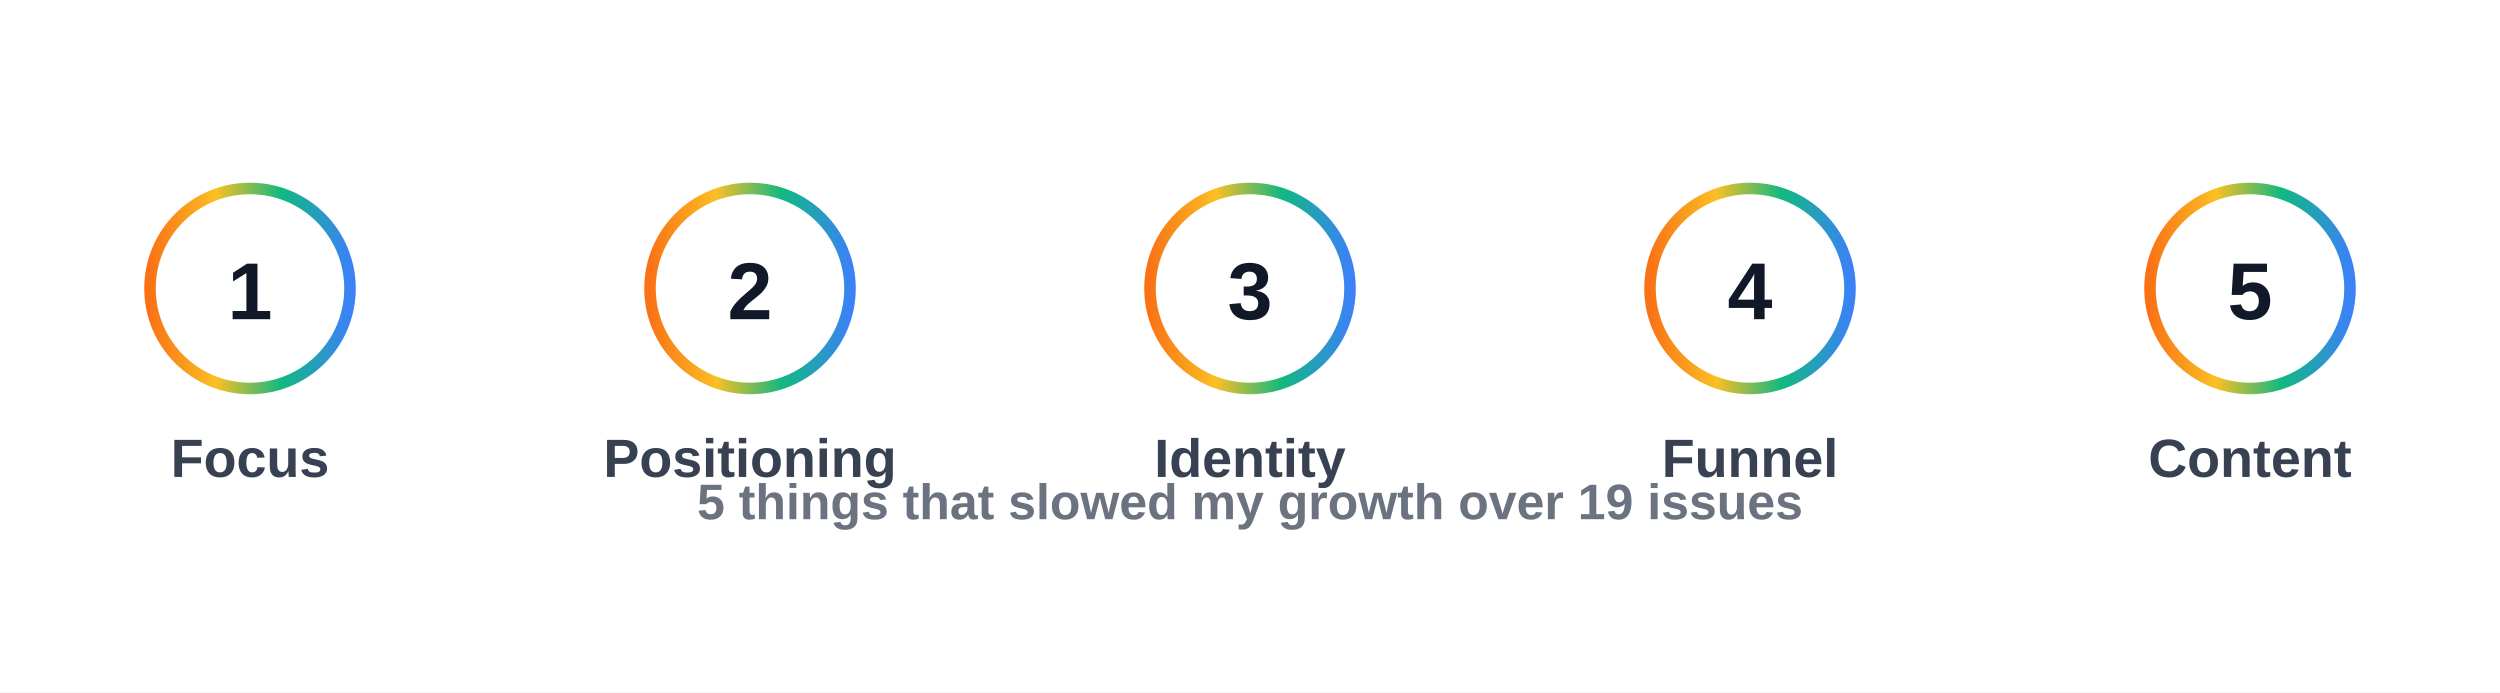
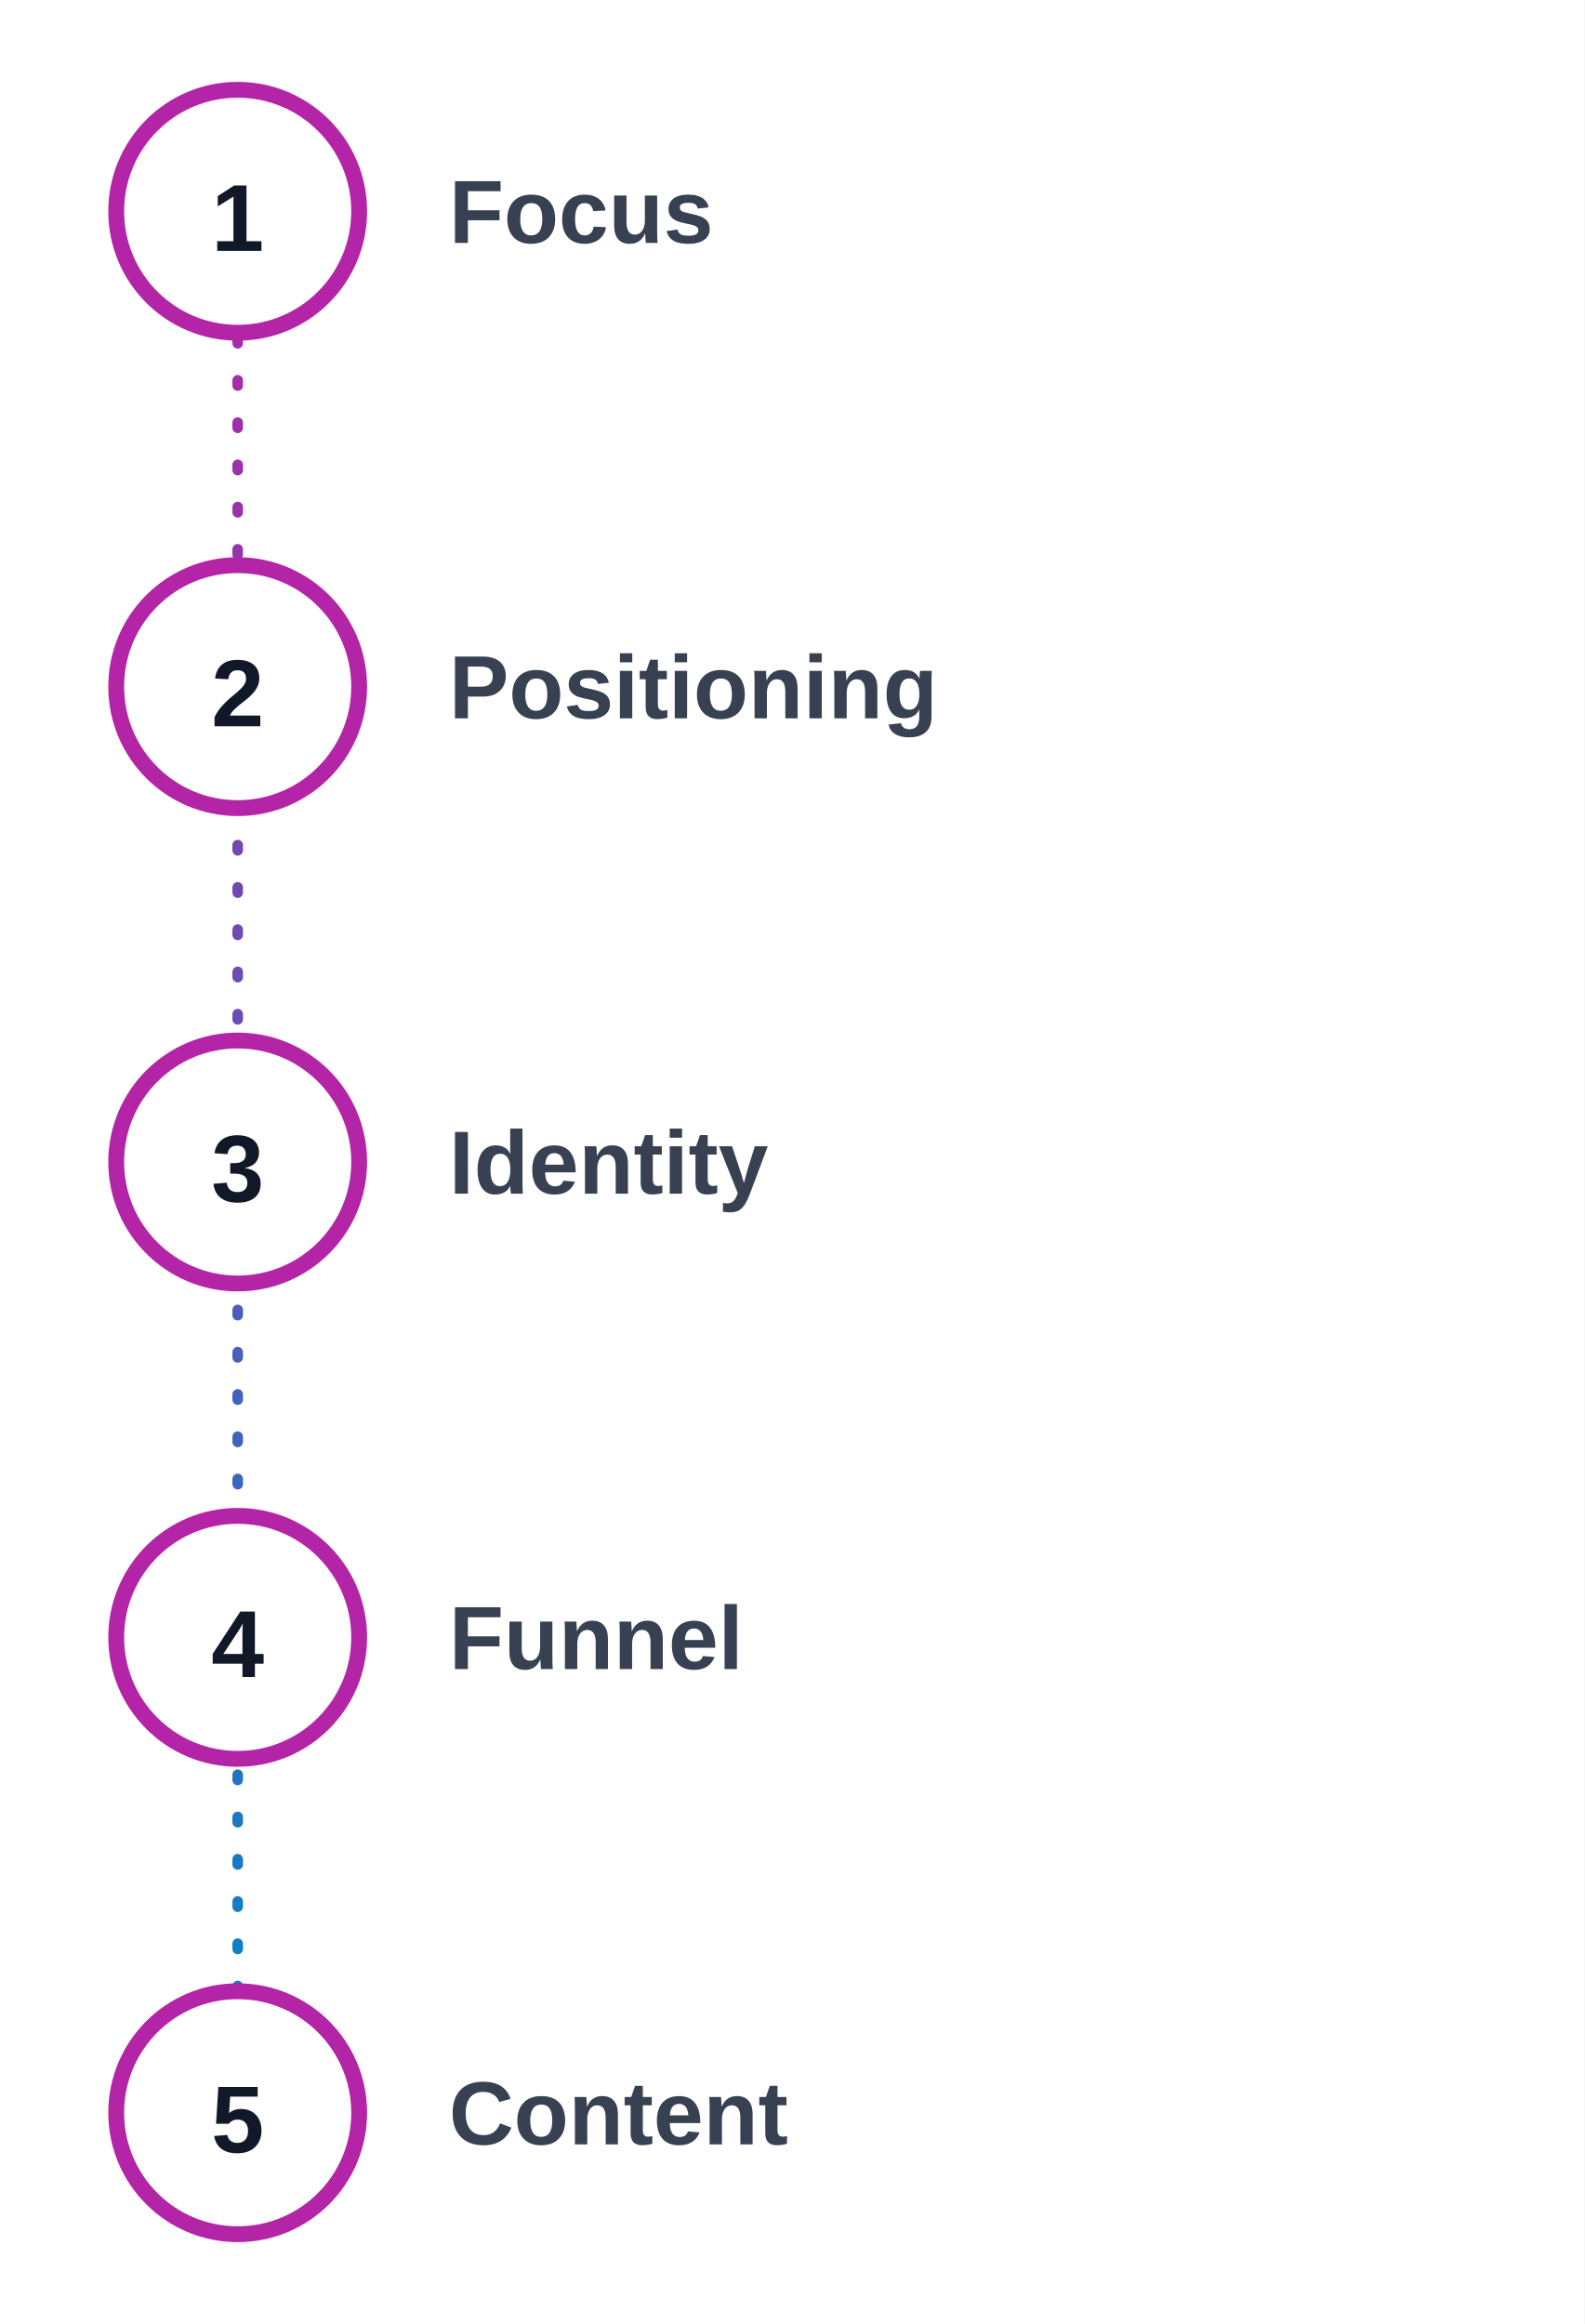
- <svg xmlns="http://www.w3.org/2000/svg" width="1300" height="360" viewBox="0 0 1300 360">
-   <rect width="1300" height="360" fill="#FFFFFF" />
+ <svg xmlns="http://www.w3.org/2000/svg" width="600" height="880" viewBox="0 0 600 880">
+   <rect width="600" height="880" fill="#FFFFFF" />
  <defs>
-     <linearGradient id="gradReasons" x1="0%" y1="0%" x2="100%" y2="0%">
-       <stop offset="0%" style="stop-color:#F97316" />
-       <stop offset="33%" style="stop-color:#FBBF24" />
-       <stop offset="66%" style="stop-color:#10B981" />
-       <stop offset="100%" style="stop-color:#3B82F6" />
+     <linearGradient id="gradReasons" gradientUnits="userSpaceOnUse" x1="0" y1="80" x2="0" y2="800">
+       <stop offset="0%" style="stop-color:#b324a7" />
+       <stop offset="100%" style="stop-color:#0087c9" />
    </linearGradient>
  </defs>
-   <line x1="130" y1="150" x2="1170" y2="150" stroke="url(#gradReasons)" stroke-width="4" stroke-dasharray="2,14" stroke-linecap="round" />
-   <g transform="translate(130,150)">
-     <circle r="52" fill="none" stroke="url(#gradReasons)" stroke-width="6" />
-     <text text-anchor="middle" dy="16" font-family="Arial, sans-serif" font-size="42" font-weight="700" fill="#111827">1</text>
-     <text text-anchor="middle" y="98" font-family="Arial, sans-serif" font-size="28" font-weight="600" fill="#374151">Focus</text>
+   <line x1="90" y1="80" x2="90" y2="800" stroke="url(#gradReasons)" stroke-width="4" stroke-dasharray="2,14" stroke-linecap="round" />
+   <g transform="translate(90,80)">
+     <circle r="46" fill="#FFFFFF" stroke="url(#gradReasons)" stroke-width="6" />
+     <text text-anchor="middle" dy="15" font-family="Arial, sans-serif" font-size="36" font-weight="700" fill="#111827">1</text>
+     <text x="80" y="12" font-family="Arial, sans-serif" font-size="34" font-weight="600" fill="#374151">Focus</text>
  </g>
-   <g transform="translate(390,150)">
-     <circle r="52" fill="none" stroke="url(#gradReasons)" stroke-width="6" />
-     <text text-anchor="middle" dy="16" font-family="Arial, sans-serif" font-size="42" font-weight="700" fill="#111827">2</text>
-     <text text-anchor="middle" y="98" font-family="Arial, sans-serif" font-size="28" font-weight="600" fill="#374151">Positioning</text>
+   <g transform="translate(90,260)">
+     <circle r="46" fill="#FFFFFF" stroke="url(#gradReasons)" stroke-width="6" />
+     <text text-anchor="middle" dy="15" font-family="Arial, sans-serif" font-size="36" font-weight="700" fill="#111827">2</text>
+     <text x="80" y="12" font-family="Arial, sans-serif" font-size="34" font-weight="600" fill="#374151">Positioning</text>
  </g>
-   <g transform="translate(650,150)">
-     <circle r="52" fill="none" stroke="url(#gradReasons)" stroke-width="6" />
-     <text text-anchor="middle" dy="16" font-family="Arial, sans-serif" font-size="42" font-weight="700" fill="#111827">3</text>
-     <text text-anchor="middle" y="98" font-family="Arial, sans-serif" font-size="28" font-weight="600" fill="#374151">Identity</text>
+   <g transform="translate(90,440)">
+     <circle r="46" fill="#FFFFFF" stroke="url(#gradReasons)" stroke-width="6" />
+     <text text-anchor="middle" dy="15" font-family="Arial, sans-serif" font-size="36" font-weight="700" fill="#111827">3</text>
+     <text x="80" y="12" font-family="Arial, sans-serif" font-size="34" font-weight="600" fill="#374151">Identity</text>
  </g>
-   <g transform="translate(910,150)">
-     <circle r="52" fill="none" stroke="url(#gradReasons)" stroke-width="6" />
-     <text text-anchor="middle" dy="16" font-family="Arial, sans-serif" font-size="42" font-weight="700" fill="#111827">4</text>
-     <text text-anchor="middle" y="98" font-family="Arial, sans-serif" font-size="28" font-weight="600" fill="#374151">Funnel</text>
+   <g transform="translate(90,620)">
+     <circle r="46" fill="#FFFFFF" stroke="url(#gradReasons)" stroke-width="6" />
+     <text text-anchor="middle" dy="15" font-family="Arial, sans-serif" font-size="36" font-weight="700" fill="#111827">4</text>
+     <text x="80" y="12" font-family="Arial, sans-serif" font-size="34" font-weight="600" fill="#374151">Funnel</text>
  </g>
-   <g transform="translate(1170,150)">
-     <circle r="52" fill="none" stroke="url(#gradReasons)" stroke-width="6" />
-     <text text-anchor="middle" dy="16" font-family="Arial, sans-serif" font-size="42" font-weight="700" fill="#111827">5</text>
-     <text text-anchor="middle" y="98" font-family="Arial, sans-serif" font-size="28" font-weight="600" fill="#374151">Content</text>
+   <g transform="translate(90,800)">
+     <circle r="46" fill="#FFFFFF" stroke="url(#gradReasons)" stroke-width="6" />
+     <text text-anchor="middle" dy="15" font-family="Arial, sans-serif" font-size="36" font-weight="700" fill="#111827">5</text>
+     <text x="80" y="12" font-family="Arial, sans-serif" font-size="34" font-weight="600" fill="#374151">Content</text>
  </g>
-   <text x="650" y="270" text-anchor="middle" font-family="Arial, sans-serif" font-size="26" font-weight="600" fill="#6B7280">5 things that slowed my growth over 19 issues</text>
</svg>
